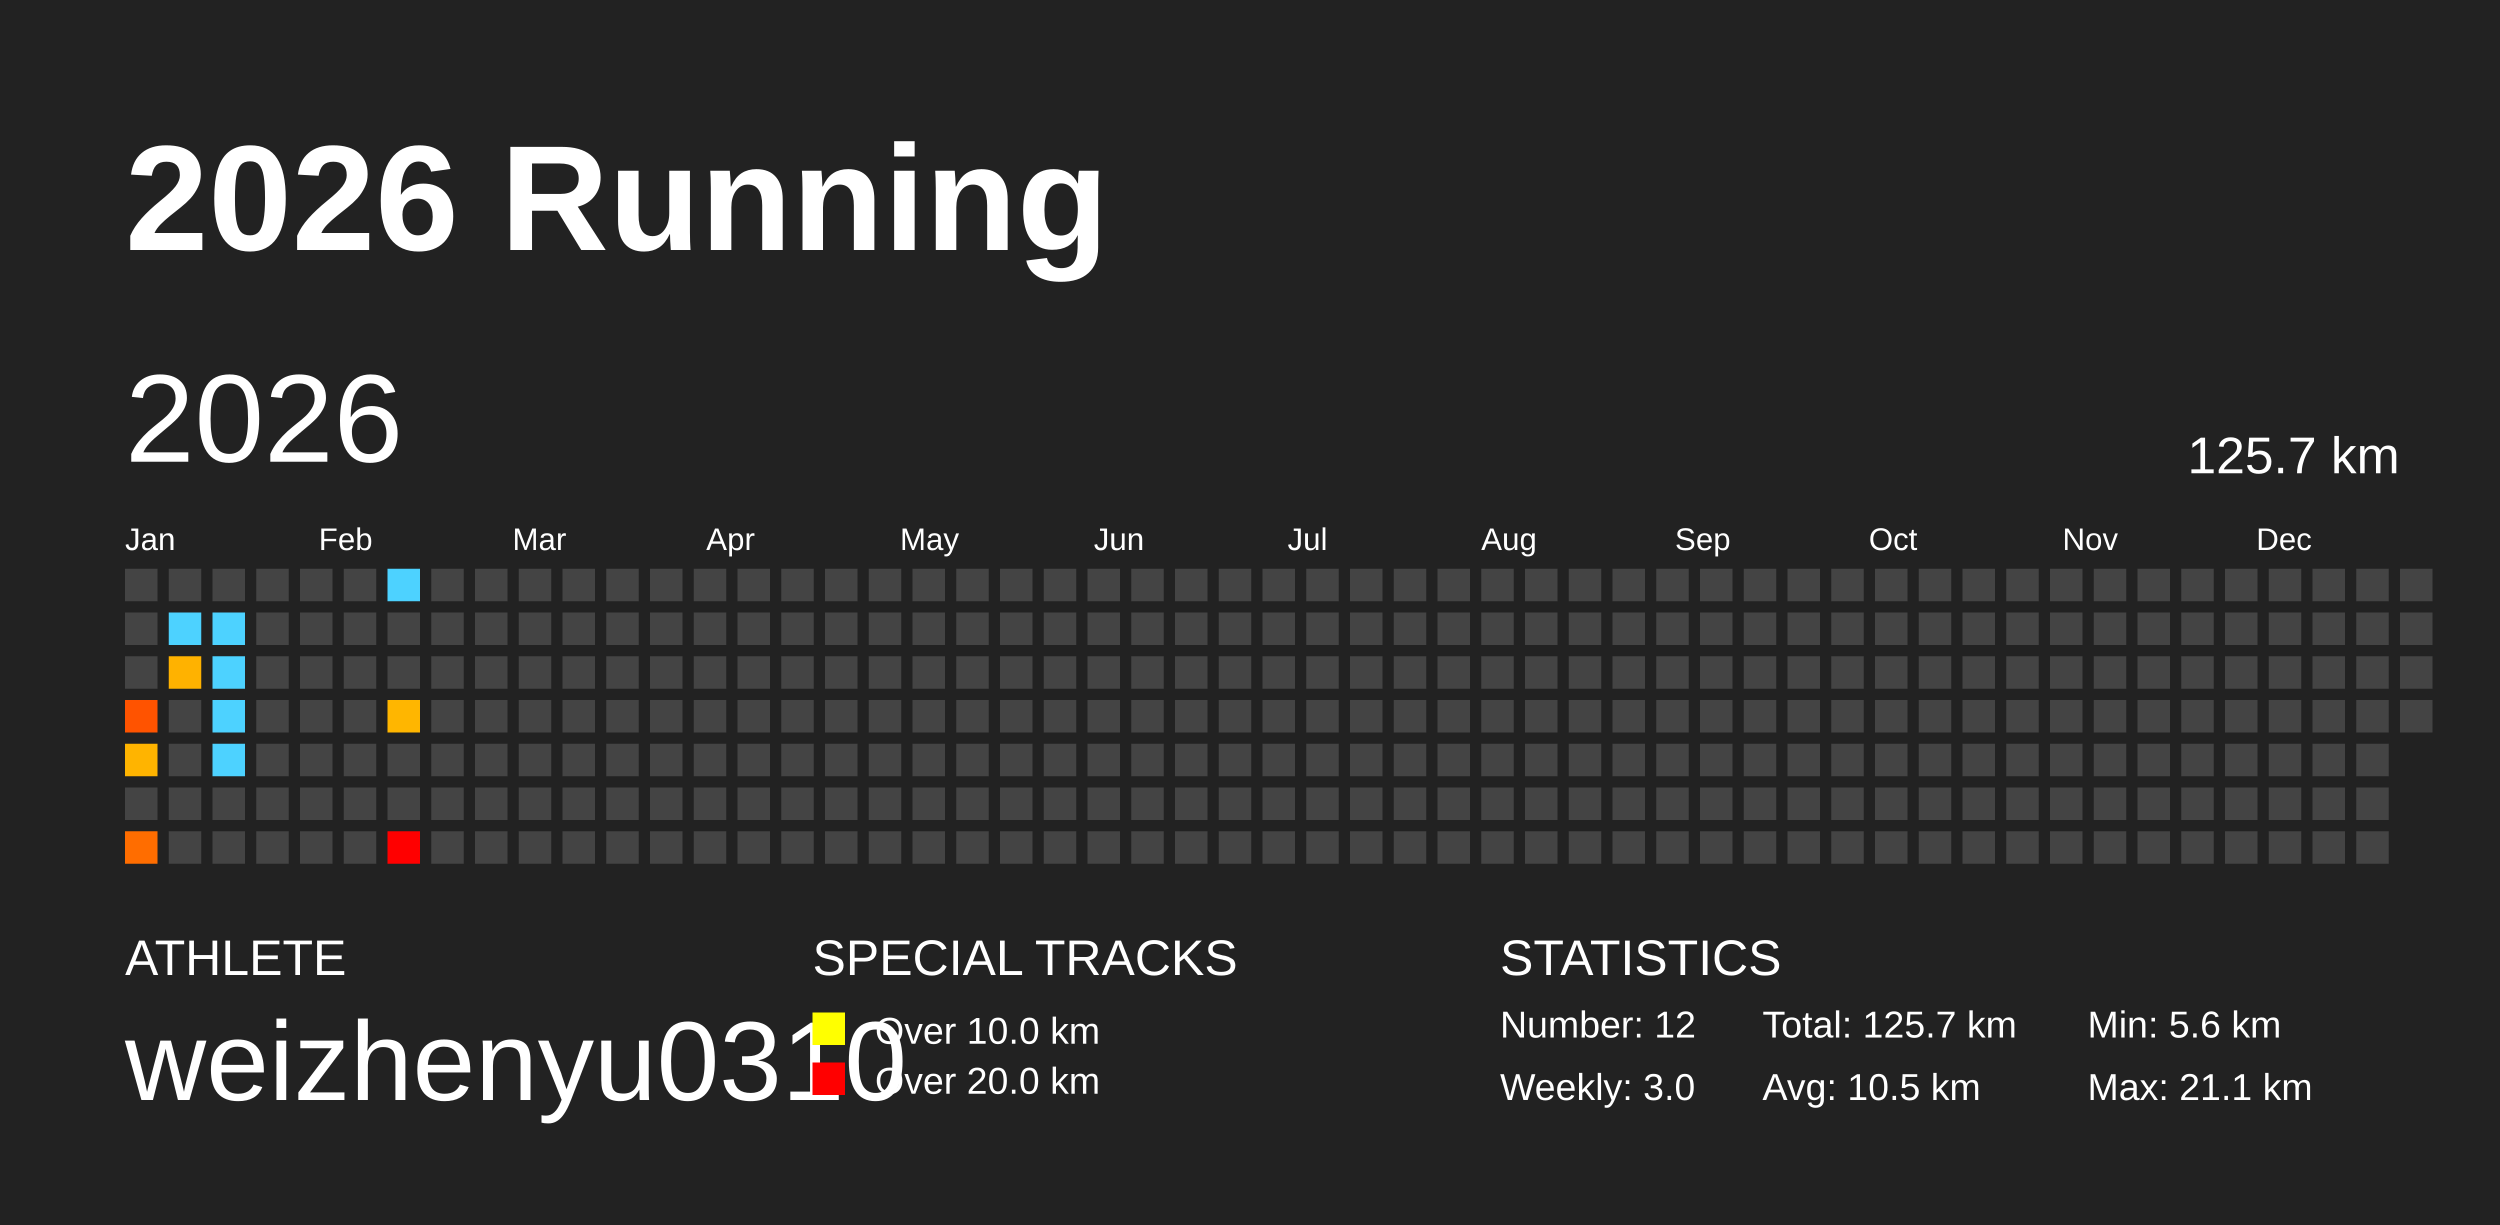
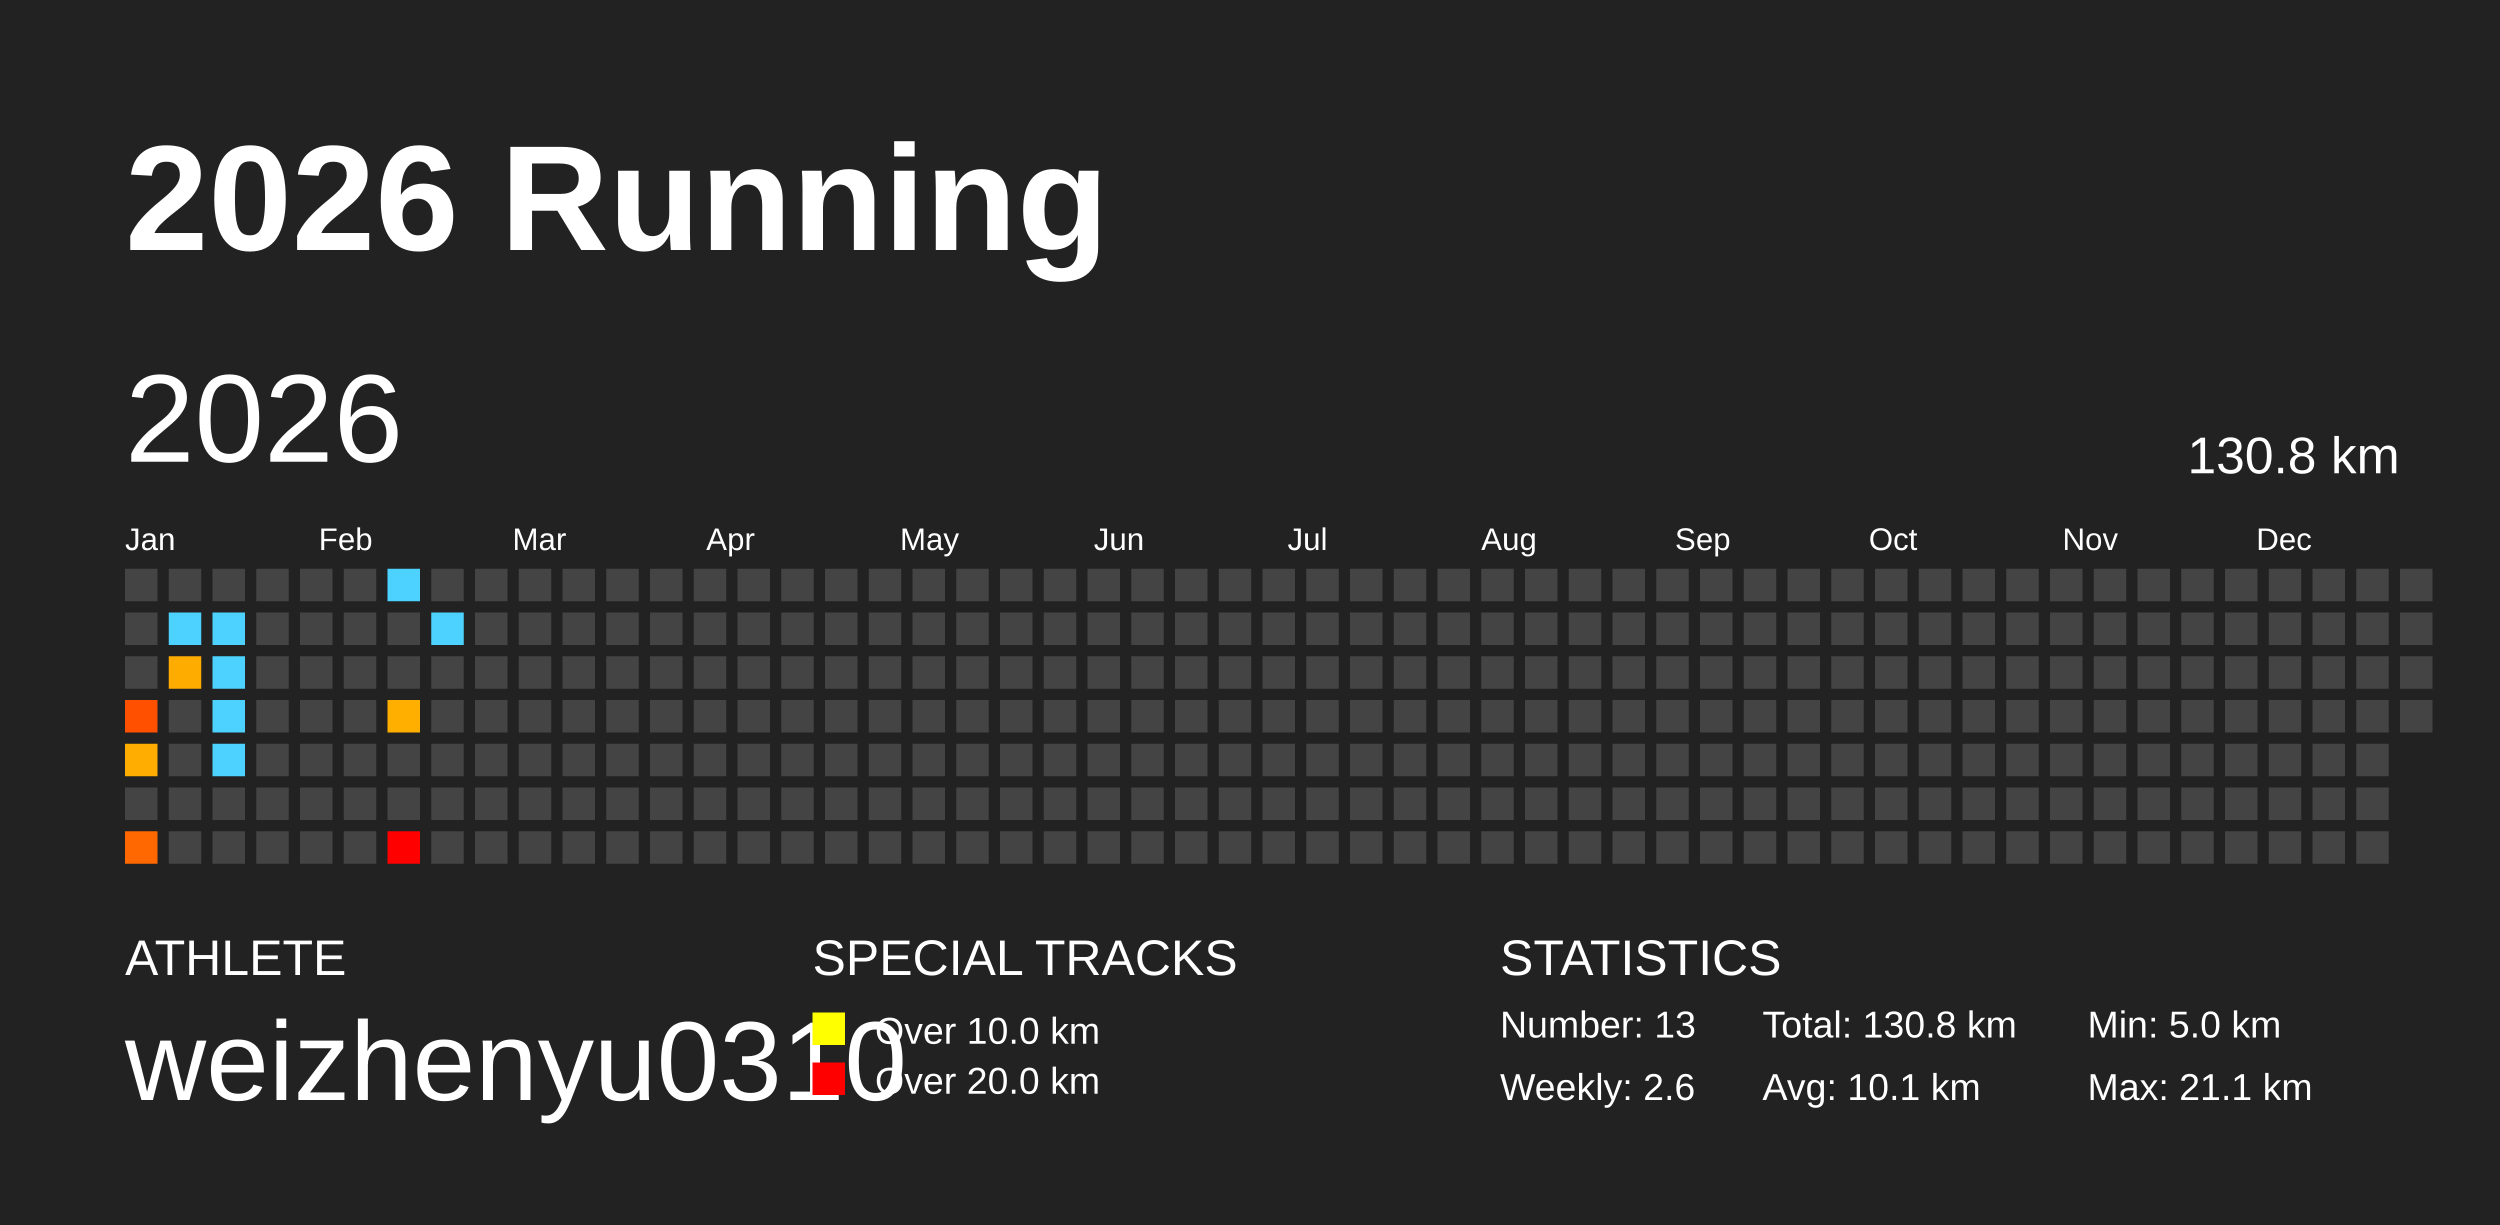
<svg xmlns="http://www.w3.org/2000/svg" baseProfile="full" height="98mm" version="1.1" viewBox="0,0,200,98" width="200mm">
  <defs />
  <rect fill="#222222" height="98" width="200" x="0" y="0" />
  <text fill="#FFFFFF" style="font-size:12px; font-family:Arial; font-weight:bold;" x="10" y="20">2026 Running</text>
  <text fill="#FFFFFF" style="font-size:4px; font-family:Arial" x="10" y="78">ATHLETE</text>
  <text fill="#FFFFFF" style="font-size:9px; font-family:Arial" x="10" y="88">weizhenyu0310</text>
  <text fill="#FFFFFF" style="font-size:4px; font-family:Arial" x="65" y="78">SPECIAL TRACKS</text>
  <rect fill="yellow" height="2.6" width="2.6" x="65" y="81" />
  <text fill="#FFFFFF" style="font-size:3px; font-family:Arial" x="70" y="83.5">Over 10.0 km</text>
  <rect fill="red" height="2.6" width="2.6" x="65" y="85" />
  <text fill="#FFFFFF" style="font-size:3px; font-family:Arial" x="70" y="87.5">Over 20.0 km</text>
  <text fill="#FFFFFF" style="font-size:4px; font-family:Arial" x="120" y="78">STATISTICS</text>
-   <text fill="#FFFFFF" style="font-size:3px; font-family:Arial" x="120" y="83">Number: 12</text>
-   <text fill="#FFFFFF" style="font-size:3px; font-family:Arial" x="120" y="88">Weekly: 3.0</text>
-   <text fill="#FFFFFF" style="font-size:3px; font-family:Arial" x="141" y="83">Total: 125.7 km</text>
-   <text fill="#FFFFFF" style="font-size:3px; font-family:Arial" x="141" y="88">Avg: 10.5 km</text>
-   <text fill="#FFFFFF" style="font-size:3px; font-family:Arial" x="167" y="83">Min: 5.6 km</text>
+   <text fill="#FFFFFF" style="font-size:3px; font-family:Arial" x="120" y="83">Number: 13</text>
+   <text fill="#FFFFFF" style="font-size:3px; font-family:Arial" x="120" y="88">Weekly: 2.6</text>
+   <text fill="#FFFFFF" style="font-size:3px; font-family:Arial" x="141" y="83">Total: 130.8 km</text>
+   <text fill="#FFFFFF" style="font-size:3px; font-family:Arial" x="141" y="88">Avg: 10.1 km</text>
+   <text fill="#FFFFFF" style="font-size:3px; font-family:Arial" x="167" y="83">Min: 5.0 km</text>
  <text fill="#FFFFFF" style="font-size:3px; font-family:Arial" x="167" y="88">Max: 21.1 km</text>
  <text dominant-baseline="hanging" fill="#FFFFFF" style="font-size:10.0px; font-family:Arial;" x="10" y="30">2026</text>
-   <text dominant-baseline="hanging" fill="#FFFFFF" style="font-size:4.125px; font-family:Arial;" x="175" y="35">125.7 km</text>
+   <text dominant-baseline="hanging" fill="#FFFFFF" style="font-size:4.125px; font-family:Arial;" x="175" y="35">130.8 km</text>
  <text fill="#FFFFFF" style="font-size:2.5px; font-family:Arial" x="10.0" y="44">Jan</text>
  <text fill="#FFFFFF" style="font-size:2.5px; font-family:Arial" x="25.5" y="44">Feb</text>
  <text fill="#FFFFFF" style="font-size:2.5px; font-family:Arial" x="41.0" y="44">Mar</text>
  <text fill="#FFFFFF" style="font-size:2.5px; font-family:Arial" x="56.5" y="44">Apr</text>
  <text fill="#FFFFFF" style="font-size:2.5px; font-family:Arial" x="72.0" y="44">May</text>
  <text fill="#FFFFFF" style="font-size:2.5px; font-family:Arial" x="87.5" y="44">Jun</text>
  <text fill="#FFFFFF" style="font-size:2.5px; font-family:Arial" x="103.0" y="44">Jul</text>
  <text fill="#FFFFFF" style="font-size:2.5px; font-family:Arial" x="118.5" y="44">Aug</text>
  <text fill="#FFFFFF" style="font-size:2.5px; font-family:Arial" x="134.0" y="44">Sep</text>
  <text fill="#FFFFFF" style="font-size:2.5px; font-family:Arial" x="149.5" y="44">Oct</text>
  <text fill="#FFFFFF" style="font-size:2.5px; font-family:Arial" x="165.0" y="44">Nov</text>
  <text fill="#FFFFFF" style="font-size:2.5px; font-family:Arial" x="180.5" y="44">Dec</text>
  <rect fill="#444444" height="2.6" width="2.6" x="10.0" y="45.5" />
  <rect fill="#444444" height="2.6" width="2.6" x="10.0" y="49.0" />
  <rect fill="#444444" height="2.6" width="2.6" x="10.0" y="52.5" />
-   <rect fill="#ff5300" height="2.6" width="2.6" x="10.0" y="56.0" />
-   <rect fill="#ffb400" height="2.6" width="2.6" x="10.0" y="59.5" />
+   <rect fill="#ff5000" height="2.6" width="2.6" x="10.0" y="56.0" />
+   <rect fill="#ffad00" height="2.6" width="2.6" x="10.0" y="59.5" />
  <rect fill="#444444" height="2.6" width="2.6" x="10.0" y="63.0" />
-   <rect fill="#ff6d00" height="2.6" width="2.6" x="10.0" y="66.5" />
+   <rect fill="#ff6800" height="2.6" width="2.6" x="10.0" y="66.5" />
  <rect fill="#444444" height="2.6" width="2.6" x="13.5" y="45.5" />
  <rect fill="#4dd2ff" height="2.6" width="2.6" x="13.5" y="49.0" />
-   <rect fill="#ffb200" height="2.6" width="2.6" x="13.5" y="52.5" />
+   <rect fill="#ffac00" height="2.6" width="2.6" x="13.5" y="52.5" />
  <rect fill="#444444" height="2.6" width="2.6" x="13.5" y="56.0" />
  <rect fill="#444444" height="2.6" width="2.6" x="13.5" y="59.5" />
  <rect fill="#444444" height="2.6" width="2.6" x="13.5" y="63.0" />
  <rect fill="#444444" height="2.6" width="2.6" x="13.5" y="66.5" />
  <rect fill="#444444" height="2.6" width="2.6" x="17.0" y="45.5" />
  <rect fill="#4dd2ff" height="2.6" width="2.6" x="17.0" y="49.0" />
  <rect fill="#4dd2ff" height="2.6" width="2.6" x="17.0" y="52.5" />
  <rect fill="#4dd2ff" height="2.6" width="2.6" x="17.0" y="56.0" />
  <rect fill="#4dd2ff" height="2.6" width="2.6" x="17.0" y="59.5" />
  <rect fill="#444444" height="2.6" width="2.6" x="17.0" y="63.0" />
  <rect fill="#444444" height="2.6" width="2.6" x="17.0" y="66.5" />
  <rect fill="#444444" height="2.6" width="2.6" x="20.5" y="45.5" />
  <rect fill="#444444" height="2.6" width="2.6" x="20.5" y="49.0" />
  <rect fill="#444444" height="2.6" width="2.6" x="20.5" y="52.5" />
  <rect fill="#444444" height="2.6" width="2.6" x="20.5" y="56.0" />
  <rect fill="#444444" height="2.6" width="2.6" x="20.5" y="59.5" />
  <rect fill="#444444" height="2.6" width="2.6" x="20.5" y="63.0" />
  <rect fill="#444444" height="2.6" width="2.6" x="20.5" y="66.5" />
  <rect fill="#444444" height="2.6" width="2.6" x="24.0" y="45.5" />
  <rect fill="#444444" height="2.6" width="2.6" x="24.0" y="49.0" />
  <rect fill="#444444" height="2.6" width="2.6" x="24.0" y="52.5" />
  <rect fill="#444444" height="2.6" width="2.6" x="24.0" y="56.0" />
  <rect fill="#444444" height="2.6" width="2.6" x="24.0" y="59.5" />
  <rect fill="#444444" height="2.6" width="2.6" x="24.0" y="63.0" />
  <rect fill="#444444" height="2.6" width="2.6" x="24.0" y="66.5" />
  <rect fill="#444444" height="2.6" width="2.6" x="27.5" y="45.5" />
  <rect fill="#444444" height="2.6" width="2.6" x="27.5" y="49.0" />
  <rect fill="#444444" height="2.6" width="2.6" x="27.5" y="52.5" />
  <rect fill="#444444" height="2.6" width="2.6" x="27.5" y="56.0" />
  <rect fill="#444444" height="2.6" width="2.6" x="27.5" y="59.5" />
  <rect fill="#444444" height="2.6" width="2.6" x="27.5" y="63.0" />
  <rect fill="#444444" height="2.6" width="2.6" x="27.5" y="66.5" />
  <rect fill="#4dd2ff" height="2.6" width="2.6" x="31.0" y="45.5" />
  <rect fill="#444444" height="2.6" width="2.6" x="31.0" y="49.0" />
  <rect fill="#444444" height="2.6" width="2.6" x="31.0" y="52.5" />
-   <rect fill="#ffb600" height="2.6" width="2.6" x="31.0" y="56.0" />
+   <rect fill="#ffaf00" height="2.6" width="2.6" x="31.0" y="56.0" />
  <rect fill="#444444" height="2.6" width="2.6" x="31.0" y="59.5" />
  <rect fill="#444444" height="2.6" width="2.6" x="31.0" y="63.0" />
  <rect fill="red" height="2.6" width="2.6" x="31.0" y="66.5" />
  <rect fill="#444444" height="2.6" width="2.6" x="34.5" y="45.5" />
-   <rect fill="#444444" height="2.6" width="2.6" x="34.5" y="49.0" />
+   <rect fill="#4dd2ff" height="2.6" width="2.6" x="34.5" y="49.0" />
  <rect fill="#444444" height="2.6" width="2.6" x="34.5" y="52.5" />
  <rect fill="#444444" height="2.6" width="2.6" x="34.5" y="56.0" />
  <rect fill="#444444" height="2.6" width="2.6" x="34.5" y="59.5" />
  <rect fill="#444444" height="2.6" width="2.6" x="34.5" y="63.0" />
  <rect fill="#444444" height="2.6" width="2.6" x="34.5" y="66.5" />
  <rect fill="#444444" height="2.6" width="2.6" x="38.0" y="45.5" />
  <rect fill="#444444" height="2.6" width="2.6" x="38.0" y="49.0" />
  <rect fill="#444444" height="2.6" width="2.6" x="38.0" y="52.5" />
  <rect fill="#444444" height="2.6" width="2.6" x="38.0" y="56.0" />
  <rect fill="#444444" height="2.6" width="2.6" x="38.0" y="59.5" />
  <rect fill="#444444" height="2.6" width="2.6" x="38.0" y="63.0" />
  <rect fill="#444444" height="2.6" width="2.6" x="38.0" y="66.5" />
  <rect fill="#444444" height="2.6" width="2.6" x="41.5" y="45.5" />
  <rect fill="#444444" height="2.6" width="2.6" x="41.5" y="49.0" />
  <rect fill="#444444" height="2.6" width="2.6" x="41.5" y="52.5" />
  <rect fill="#444444" height="2.6" width="2.6" x="41.5" y="56.0" />
  <rect fill="#444444" height="2.6" width="2.6" x="41.5" y="59.5" />
  <rect fill="#444444" height="2.6" width="2.6" x="41.5" y="63.0" />
  <rect fill="#444444" height="2.6" width="2.6" x="41.5" y="66.5" />
  <rect fill="#444444" height="2.6" width="2.6" x="45.0" y="45.5" />
  <rect fill="#444444" height="2.6" width="2.6" x="45.0" y="49.0" />
  <rect fill="#444444" height="2.6" width="2.6" x="45.0" y="52.5" />
  <rect fill="#444444" height="2.6" width="2.6" x="45.0" y="56.0" />
  <rect fill="#444444" height="2.6" width="2.6" x="45.0" y="59.5" />
  <rect fill="#444444" height="2.6" width="2.6" x="45.0" y="63.0" />
  <rect fill="#444444" height="2.6" width="2.6" x="45.0" y="66.5" />
  <rect fill="#444444" height="2.6" width="2.6" x="48.5" y="45.5" />
  <rect fill="#444444" height="2.6" width="2.6" x="48.5" y="49.0" />
  <rect fill="#444444" height="2.6" width="2.6" x="48.5" y="52.5" />
  <rect fill="#444444" height="2.6" width="2.6" x="48.5" y="56.0" />
  <rect fill="#444444" height="2.6" width="2.6" x="48.5" y="59.5" />
  <rect fill="#444444" height="2.6" width="2.6" x="48.5" y="63.0" />
  <rect fill="#444444" height="2.6" width="2.6" x="48.5" y="66.5" />
  <rect fill="#444444" height="2.6" width="2.6" x="52.0" y="45.5" />
  <rect fill="#444444" height="2.6" width="2.6" x="52.0" y="49.0" />
  <rect fill="#444444" height="2.6" width="2.6" x="52.0" y="52.5" />
  <rect fill="#444444" height="2.6" width="2.6" x="52.0" y="56.0" />
  <rect fill="#444444" height="2.6" width="2.6" x="52.0" y="59.5" />
  <rect fill="#444444" height="2.6" width="2.6" x="52.0" y="63.0" />
  <rect fill="#444444" height="2.6" width="2.6" x="52.0" y="66.5" />
  <rect fill="#444444" height="2.6" width="2.6" x="55.5" y="45.5" />
  <rect fill="#444444" height="2.6" width="2.6" x="55.5" y="49.0" />
  <rect fill="#444444" height="2.6" width="2.6" x="55.5" y="52.5" />
  <rect fill="#444444" height="2.6" width="2.6" x="55.5" y="56.0" />
  <rect fill="#444444" height="2.6" width="2.6" x="55.5" y="59.5" />
  <rect fill="#444444" height="2.6" width="2.6" x="55.5" y="63.0" />
  <rect fill="#444444" height="2.6" width="2.6" x="55.5" y="66.5" />
  <rect fill="#444444" height="2.6" width="2.6" x="59.0" y="45.5" />
  <rect fill="#444444" height="2.6" width="2.6" x="59.0" y="49.0" />
  <rect fill="#444444" height="2.6" width="2.6" x="59.0" y="52.5" />
  <rect fill="#444444" height="2.6" width="2.6" x="59.0" y="56.0" />
  <rect fill="#444444" height="2.6" width="2.6" x="59.0" y="59.5" />
  <rect fill="#444444" height="2.6" width="2.6" x="59.0" y="63.0" />
  <rect fill="#444444" height="2.6" width="2.6" x="59.0" y="66.5" />
  <rect fill="#444444" height="2.6" width="2.6" x="62.5" y="45.5" />
  <rect fill="#444444" height="2.6" width="2.6" x="62.5" y="49.0" />
  <rect fill="#444444" height="2.6" width="2.6" x="62.5" y="52.5" />
  <rect fill="#444444" height="2.6" width="2.6" x="62.5" y="56.0" />
  <rect fill="#444444" height="2.6" width="2.6" x="62.5" y="59.5" />
  <rect fill="#444444" height="2.6" width="2.6" x="62.5" y="63.0" />
  <rect fill="#444444" height="2.6" width="2.6" x="62.5" y="66.5" />
  <rect fill="#444444" height="2.6" width="2.6" x="66.0" y="45.5" />
  <rect fill="#444444" height="2.6" width="2.6" x="66.0" y="49.0" />
  <rect fill="#444444" height="2.6" width="2.6" x="66.0" y="52.5" />
  <rect fill="#444444" height="2.6" width="2.6" x="66.0" y="56.0" />
  <rect fill="#444444" height="2.6" width="2.6" x="66.0" y="59.5" />
  <rect fill="#444444" height="2.6" width="2.6" x="66.0" y="63.0" />
  <rect fill="#444444" height="2.6" width="2.6" x="66.0" y="66.5" />
  <rect fill="#444444" height="2.6" width="2.6" x="69.5" y="45.5" />
  <rect fill="#444444" height="2.6" width="2.6" x="69.5" y="49.0" />
  <rect fill="#444444" height="2.6" width="2.6" x="69.5" y="52.5" />
  <rect fill="#444444" height="2.6" width="2.6" x="69.5" y="56.0" />
  <rect fill="#444444" height="2.6" width="2.6" x="69.5" y="59.5" />
  <rect fill="#444444" height="2.6" width="2.6" x="69.5" y="63.0" />
  <rect fill="#444444" height="2.6" width="2.6" x="69.5" y="66.5" />
  <rect fill="#444444" height="2.6" width="2.6" x="73.0" y="45.5" />
  <rect fill="#444444" height="2.6" width="2.6" x="73.0" y="49.0" />
  <rect fill="#444444" height="2.6" width="2.6" x="73.0" y="52.5" />
  <rect fill="#444444" height="2.6" width="2.6" x="73.0" y="56.0" />
  <rect fill="#444444" height="2.6" width="2.6" x="73.0" y="59.5" />
  <rect fill="#444444" height="2.6" width="2.6" x="73.0" y="63.0" />
  <rect fill="#444444" height="2.6" width="2.6" x="73.0" y="66.5" />
  <rect fill="#444444" height="2.6" width="2.6" x="76.5" y="45.5" />
  <rect fill="#444444" height="2.6" width="2.6" x="76.5" y="49.0" />
  <rect fill="#444444" height="2.6" width="2.6" x="76.5" y="52.5" />
  <rect fill="#444444" height="2.6" width="2.6" x="76.5" y="56.0" />
  <rect fill="#444444" height="2.6" width="2.6" x="76.5" y="59.5" />
  <rect fill="#444444" height="2.6" width="2.6" x="76.5" y="63.0" />
  <rect fill="#444444" height="2.6" width="2.6" x="76.5" y="66.5" />
  <rect fill="#444444" height="2.6" width="2.6" x="80.0" y="45.5" />
  <rect fill="#444444" height="2.6" width="2.6" x="80.0" y="49.0" />
  <rect fill="#444444" height="2.6" width="2.6" x="80.0" y="52.5" />
  <rect fill="#444444" height="2.6" width="2.6" x="80.0" y="56.0" />
  <rect fill="#444444" height="2.6" width="2.6" x="80.0" y="59.5" />
  <rect fill="#444444" height="2.6" width="2.6" x="80.0" y="63.0" />
  <rect fill="#444444" height="2.6" width="2.6" x="80.0" y="66.5" />
  <rect fill="#444444" height="2.6" width="2.6" x="83.5" y="45.5" />
  <rect fill="#444444" height="2.6" width="2.6" x="83.5" y="49.0" />
  <rect fill="#444444" height="2.6" width="2.6" x="83.5" y="52.5" />
  <rect fill="#444444" height="2.6" width="2.6" x="83.5" y="56.0" />
  <rect fill="#444444" height="2.6" width="2.6" x="83.5" y="59.5" />
  <rect fill="#444444" height="2.6" width="2.6" x="83.5" y="63.0" />
  <rect fill="#444444" height="2.6" width="2.6" x="83.5" y="66.5" />
  <rect fill="#444444" height="2.6" width="2.6" x="87.0" y="45.5" />
  <rect fill="#444444" height="2.6" width="2.6" x="87.0" y="49.0" />
  <rect fill="#444444" height="2.6" width="2.6" x="87.0" y="52.5" />
  <rect fill="#444444" height="2.6" width="2.6" x="87.0" y="56.0" />
  <rect fill="#444444" height="2.6" width="2.6" x="87.0" y="59.5" />
  <rect fill="#444444" height="2.6" width="2.6" x="87.0" y="63.0" />
  <rect fill="#444444" height="2.6" width="2.6" x="87.0" y="66.5" />
  <rect fill="#444444" height="2.6" width="2.6" x="90.5" y="45.5" />
  <rect fill="#444444" height="2.6" width="2.6" x="90.5" y="49.0" />
  <rect fill="#444444" height="2.6" width="2.6" x="90.5" y="52.5" />
  <rect fill="#444444" height="2.6" width="2.6" x="90.5" y="56.0" />
  <rect fill="#444444" height="2.6" width="2.6" x="90.5" y="59.5" />
  <rect fill="#444444" height="2.6" width="2.6" x="90.5" y="63.0" />
  <rect fill="#444444" height="2.6" width="2.6" x="90.5" y="66.5" />
  <rect fill="#444444" height="2.6" width="2.6" x="94.0" y="45.5" />
  <rect fill="#444444" height="2.6" width="2.6" x="94.0" y="49.0" />
  <rect fill="#444444" height="2.6" width="2.6" x="94.0" y="52.5" />
  <rect fill="#444444" height="2.6" width="2.6" x="94.0" y="56.0" />
  <rect fill="#444444" height="2.6" width="2.6" x="94.0" y="59.5" />
  <rect fill="#444444" height="2.6" width="2.6" x="94.0" y="63.0" />
  <rect fill="#444444" height="2.6" width="2.6" x="94.0" y="66.5" />
  <rect fill="#444444" height="2.6" width="2.6" x="97.5" y="45.5" />
  <rect fill="#444444" height="2.6" width="2.6" x="97.5" y="49.0" />
  <rect fill="#444444" height="2.6" width="2.6" x="97.5" y="52.5" />
  <rect fill="#444444" height="2.6" width="2.6" x="97.5" y="56.0" />
  <rect fill="#444444" height="2.6" width="2.6" x="97.5" y="59.5" />
  <rect fill="#444444" height="2.6" width="2.6" x="97.5" y="63.0" />
  <rect fill="#444444" height="2.6" width="2.6" x="97.5" y="66.5" />
  <rect fill="#444444" height="2.6" width="2.6" x="101.0" y="45.5" />
  <rect fill="#444444" height="2.6" width="2.6" x="101.0" y="49.0" />
  <rect fill="#444444" height="2.6" width="2.6" x="101.0" y="52.5" />
  <rect fill="#444444" height="2.6" width="2.6" x="101.0" y="56.0" />
  <rect fill="#444444" height="2.6" width="2.6" x="101.0" y="59.5" />
  <rect fill="#444444" height="2.6" width="2.6" x="101.0" y="63.0" />
  <rect fill="#444444" height="2.6" width="2.6" x="101.0" y="66.5" />
  <rect fill="#444444" height="2.6" width="2.6" x="104.5" y="45.5" />
  <rect fill="#444444" height="2.6" width="2.6" x="104.5" y="49.0" />
  <rect fill="#444444" height="2.6" width="2.6" x="104.5" y="52.5" />
  <rect fill="#444444" height="2.6" width="2.6" x="104.5" y="56.0" />
  <rect fill="#444444" height="2.6" width="2.6" x="104.5" y="59.5" />
  <rect fill="#444444" height="2.6" width="2.6" x="104.5" y="63.0" />
  <rect fill="#444444" height="2.6" width="2.6" x="104.5" y="66.5" />
  <rect fill="#444444" height="2.6" width="2.6" x="108.0" y="45.5" />
  <rect fill="#444444" height="2.6" width="2.6" x="108.0" y="49.0" />
  <rect fill="#444444" height="2.6" width="2.6" x="108.0" y="52.5" />
  <rect fill="#444444" height="2.6" width="2.6" x="108.0" y="56.0" />
  <rect fill="#444444" height="2.6" width="2.6" x="108.0" y="59.5" />
  <rect fill="#444444" height="2.6" width="2.6" x="108.0" y="63.0" />
  <rect fill="#444444" height="2.6" width="2.6" x="108.0" y="66.5" />
  <rect fill="#444444" height="2.6" width="2.6" x="111.5" y="45.5" />
  <rect fill="#444444" height="2.6" width="2.6" x="111.5" y="49.0" />
  <rect fill="#444444" height="2.6" width="2.6" x="111.5" y="52.5" />
  <rect fill="#444444" height="2.6" width="2.6" x="111.5" y="56.0" />
  <rect fill="#444444" height="2.6" width="2.6" x="111.5" y="59.5" />
  <rect fill="#444444" height="2.6" width="2.6" x="111.5" y="63.0" />
  <rect fill="#444444" height="2.6" width="2.6" x="111.5" y="66.5" />
  <rect fill="#444444" height="2.6" width="2.6" x="115.0" y="45.5" />
  <rect fill="#444444" height="2.6" width="2.6" x="115.0" y="49.0" />
  <rect fill="#444444" height="2.6" width="2.6" x="115.0" y="52.5" />
  <rect fill="#444444" height="2.6" width="2.6" x="115.0" y="56.0" />
  <rect fill="#444444" height="2.6" width="2.6" x="115.0" y="59.5" />
  <rect fill="#444444" height="2.6" width="2.6" x="115.0" y="63.0" />
  <rect fill="#444444" height="2.6" width="2.6" x="115.0" y="66.5" />
  <rect fill="#444444" height="2.6" width="2.6" x="118.5" y="45.5" />
  <rect fill="#444444" height="2.6" width="2.6" x="118.5" y="49.0" />
  <rect fill="#444444" height="2.6" width="2.6" x="118.5" y="52.5" />
  <rect fill="#444444" height="2.6" width="2.6" x="118.5" y="56.0" />
  <rect fill="#444444" height="2.6" width="2.6" x="118.5" y="59.5" />
  <rect fill="#444444" height="2.6" width="2.6" x="118.5" y="63.0" />
  <rect fill="#444444" height="2.6" width="2.6" x="118.5" y="66.5" />
  <rect fill="#444444" height="2.6" width="2.6" x="122.0" y="45.5" />
  <rect fill="#444444" height="2.6" width="2.6" x="122.0" y="49.0" />
  <rect fill="#444444" height="2.6" width="2.6" x="122.0" y="52.5" />
  <rect fill="#444444" height="2.6" width="2.6" x="122.0" y="56.0" />
  <rect fill="#444444" height="2.6" width="2.6" x="122.0" y="59.5" />
  <rect fill="#444444" height="2.6" width="2.6" x="122.0" y="63.0" />
  <rect fill="#444444" height="2.6" width="2.6" x="122.0" y="66.5" />
  <rect fill="#444444" height="2.6" width="2.6" x="125.5" y="45.5" />
  <rect fill="#444444" height="2.6" width="2.6" x="125.5" y="49.0" />
  <rect fill="#444444" height="2.6" width="2.6" x="125.5" y="52.5" />
  <rect fill="#444444" height="2.6" width="2.6" x="125.5" y="56.0" />
  <rect fill="#444444" height="2.6" width="2.6" x="125.5" y="59.5" />
  <rect fill="#444444" height="2.6" width="2.6" x="125.5" y="63.0" />
  <rect fill="#444444" height="2.6" width="2.6" x="125.5" y="66.5" />
  <rect fill="#444444" height="2.6" width="2.6" x="129.0" y="45.5" />
  <rect fill="#444444" height="2.6" width="2.6" x="129.0" y="49.0" />
  <rect fill="#444444" height="2.6" width="2.6" x="129.0" y="52.5" />
  <rect fill="#444444" height="2.6" width="2.6" x="129.0" y="56.0" />
  <rect fill="#444444" height="2.6" width="2.6" x="129.0" y="59.5" />
  <rect fill="#444444" height="2.6" width="2.6" x="129.0" y="63.0" />
  <rect fill="#444444" height="2.6" width="2.6" x="129.0" y="66.5" />
  <rect fill="#444444" height="2.6" width="2.6" x="132.5" y="45.5" />
  <rect fill="#444444" height="2.6" width="2.6" x="132.5" y="49.0" />
  <rect fill="#444444" height="2.6" width="2.6" x="132.5" y="52.5" />
  <rect fill="#444444" height="2.6" width="2.6" x="132.5" y="56.0" />
  <rect fill="#444444" height="2.6" width="2.6" x="132.5" y="59.5" />
  <rect fill="#444444" height="2.6" width="2.6" x="132.5" y="63.0" />
  <rect fill="#444444" height="2.6" width="2.6" x="132.5" y="66.5" />
  <rect fill="#444444" height="2.6" width="2.6" x="136.0" y="45.5" />
  <rect fill="#444444" height="2.6" width="2.6" x="136.0" y="49.0" />
  <rect fill="#444444" height="2.6" width="2.6" x="136.0" y="52.5" />
  <rect fill="#444444" height="2.6" width="2.6" x="136.0" y="56.0" />
  <rect fill="#444444" height="2.6" width="2.6" x="136.0" y="59.5" />
  <rect fill="#444444" height="2.6" width="2.6" x="136.0" y="63.0" />
  <rect fill="#444444" height="2.6" width="2.6" x="136.0" y="66.5" />
  <rect fill="#444444" height="2.6" width="2.6" x="139.5" y="45.5" />
  <rect fill="#444444" height="2.6" width="2.6" x="139.5" y="49.0" />
  <rect fill="#444444" height="2.6" width="2.6" x="139.5" y="52.5" />
  <rect fill="#444444" height="2.6" width="2.6" x="139.5" y="56.0" />
  <rect fill="#444444" height="2.6" width="2.6" x="139.5" y="59.5" />
  <rect fill="#444444" height="2.6" width="2.6" x="139.5" y="63.0" />
  <rect fill="#444444" height="2.6" width="2.6" x="139.5" y="66.5" />
  <rect fill="#444444" height="2.6" width="2.6" x="143.0" y="45.5" />
  <rect fill="#444444" height="2.6" width="2.6" x="143.0" y="49.0" />
  <rect fill="#444444" height="2.6" width="2.6" x="143.0" y="52.5" />
  <rect fill="#444444" height="2.6" width="2.6" x="143.0" y="56.0" />
  <rect fill="#444444" height="2.6" width="2.6" x="143.0" y="59.5" />
  <rect fill="#444444" height="2.6" width="2.6" x="143.0" y="63.0" />
  <rect fill="#444444" height="2.6" width="2.6" x="143.0" y="66.5" />
  <rect fill="#444444" height="2.6" width="2.6" x="146.5" y="45.5" />
  <rect fill="#444444" height="2.6" width="2.6" x="146.5" y="49.0" />
  <rect fill="#444444" height="2.6" width="2.6" x="146.5" y="52.5" />
  <rect fill="#444444" height="2.6" width="2.6" x="146.5" y="56.0" />
  <rect fill="#444444" height="2.6" width="2.6" x="146.5" y="59.5" />
  <rect fill="#444444" height="2.6" width="2.6" x="146.5" y="63.0" />
  <rect fill="#444444" height="2.6" width="2.6" x="146.5" y="66.5" />
  <rect fill="#444444" height="2.6" width="2.6" x="150.0" y="45.5" />
  <rect fill="#444444" height="2.6" width="2.6" x="150.0" y="49.0" />
  <rect fill="#444444" height="2.6" width="2.6" x="150.0" y="52.5" />
  <rect fill="#444444" height="2.6" width="2.6" x="150.0" y="56.0" />
  <rect fill="#444444" height="2.6" width="2.6" x="150.0" y="59.5" />
  <rect fill="#444444" height="2.6" width="2.6" x="150.0" y="63.0" />
  <rect fill="#444444" height="2.6" width="2.6" x="150.0" y="66.5" />
  <rect fill="#444444" height="2.6" width="2.6" x="153.5" y="45.5" />
  <rect fill="#444444" height="2.6" width="2.6" x="153.5" y="49.0" />
  <rect fill="#444444" height="2.6" width="2.6" x="153.5" y="52.5" />
  <rect fill="#444444" height="2.6" width="2.6" x="153.5" y="56.0" />
  <rect fill="#444444" height="2.6" width="2.6" x="153.5" y="59.5" />
  <rect fill="#444444" height="2.6" width="2.6" x="153.5" y="63.0" />
  <rect fill="#444444" height="2.6" width="2.6" x="153.5" y="66.5" />
  <rect fill="#444444" height="2.6" width="2.6" x="157.0" y="45.5" />
  <rect fill="#444444" height="2.6" width="2.6" x="157.0" y="49.0" />
  <rect fill="#444444" height="2.6" width="2.6" x="157.0" y="52.5" />
  <rect fill="#444444" height="2.6" width="2.6" x="157.0" y="56.0" />
  <rect fill="#444444" height="2.6" width="2.6" x="157.0" y="59.5" />
  <rect fill="#444444" height="2.6" width="2.6" x="157.0" y="63.0" />
  <rect fill="#444444" height="2.6" width="2.6" x="157.0" y="66.5" />
  <rect fill="#444444" height="2.6" width="2.6" x="160.5" y="45.5" />
  <rect fill="#444444" height="2.6" width="2.6" x="160.5" y="49.0" />
  <rect fill="#444444" height="2.6" width="2.6" x="160.5" y="52.5" />
  <rect fill="#444444" height="2.6" width="2.6" x="160.5" y="56.0" />
  <rect fill="#444444" height="2.6" width="2.6" x="160.5" y="59.5" />
  <rect fill="#444444" height="2.6" width="2.6" x="160.5" y="63.0" />
  <rect fill="#444444" height="2.6" width="2.6" x="160.5" y="66.5" />
  <rect fill="#444444" height="2.6" width="2.6" x="164.0" y="45.5" />
  <rect fill="#444444" height="2.6" width="2.6" x="164.0" y="49.0" />
  <rect fill="#444444" height="2.6" width="2.6" x="164.0" y="52.5" />
  <rect fill="#444444" height="2.6" width="2.6" x="164.0" y="56.0" />
  <rect fill="#444444" height="2.6" width="2.6" x="164.0" y="59.5" />
  <rect fill="#444444" height="2.6" width="2.6" x="164.0" y="63.0" />
  <rect fill="#444444" height="2.6" width="2.6" x="164.0" y="66.5" />
  <rect fill="#444444" height="2.6" width="2.6" x="167.5" y="45.5" />
  <rect fill="#444444" height="2.6" width="2.6" x="167.5" y="49.0" />
  <rect fill="#444444" height="2.6" width="2.6" x="167.5" y="52.5" />
  <rect fill="#444444" height="2.6" width="2.6" x="167.5" y="56.0" />
  <rect fill="#444444" height="2.6" width="2.6" x="167.5" y="59.5" />
  <rect fill="#444444" height="2.6" width="2.6" x="167.5" y="63.0" />
  <rect fill="#444444" height="2.6" width="2.6" x="167.5" y="66.5" />
  <rect fill="#444444" height="2.6" width="2.6" x="171.0" y="45.5" />
  <rect fill="#444444" height="2.6" width="2.6" x="171.0" y="49.0" />
  <rect fill="#444444" height="2.6" width="2.6" x="171.0" y="52.5" />
  <rect fill="#444444" height="2.6" width="2.6" x="171.0" y="56.0" />
  <rect fill="#444444" height="2.6" width="2.6" x="171.0" y="59.5" />
  <rect fill="#444444" height="2.6" width="2.6" x="171.0" y="63.0" />
  <rect fill="#444444" height="2.6" width="2.6" x="171.0" y="66.5" />
  <rect fill="#444444" height="2.6" width="2.6" x="174.5" y="45.5" />
  <rect fill="#444444" height="2.6" width="2.6" x="174.5" y="49.0" />
  <rect fill="#444444" height="2.6" width="2.6" x="174.5" y="52.5" />
  <rect fill="#444444" height="2.6" width="2.6" x="174.5" y="56.0" />
  <rect fill="#444444" height="2.6" width="2.6" x="174.5" y="59.5" />
  <rect fill="#444444" height="2.6" width="2.6" x="174.5" y="63.0" />
  <rect fill="#444444" height="2.6" width="2.6" x="174.5" y="66.5" />
  <rect fill="#444444" height="2.6" width="2.6" x="178.0" y="45.5" />
  <rect fill="#444444" height="2.6" width="2.6" x="178.0" y="49.0" />
  <rect fill="#444444" height="2.6" width="2.6" x="178.0" y="52.5" />
  <rect fill="#444444" height="2.6" width="2.6" x="178.0" y="56.0" />
  <rect fill="#444444" height="2.6" width="2.6" x="178.0" y="59.5" />
  <rect fill="#444444" height="2.6" width="2.6" x="178.0" y="63.0" />
  <rect fill="#444444" height="2.6" width="2.6" x="178.0" y="66.5" />
  <rect fill="#444444" height="2.6" width="2.6" x="181.5" y="45.5" />
  <rect fill="#444444" height="2.6" width="2.6" x="181.5" y="49.0" />
  <rect fill="#444444" height="2.6" width="2.6" x="181.5" y="52.5" />
  <rect fill="#444444" height="2.6" width="2.6" x="181.5" y="56.0" />
  <rect fill="#444444" height="2.6" width="2.6" x="181.5" y="59.5" />
  <rect fill="#444444" height="2.6" width="2.6" x="181.5" y="63.0" />
  <rect fill="#444444" height="2.6" width="2.6" x="181.5" y="66.5" />
  <rect fill="#444444" height="2.6" width="2.6" x="185.0" y="45.5" />
  <rect fill="#444444" height="2.6" width="2.6" x="185.0" y="49.0" />
  <rect fill="#444444" height="2.6" width="2.6" x="185.0" y="52.5" />
  <rect fill="#444444" height="2.6" width="2.6" x="185.0" y="56.0" />
  <rect fill="#444444" height="2.6" width="2.6" x="185.0" y="59.5" />
  <rect fill="#444444" height="2.6" width="2.6" x="185.0" y="63.0" />
  <rect fill="#444444" height="2.6" width="2.6" x="185.0" y="66.5" />
  <rect fill="#444444" height="2.6" width="2.6" x="188.5" y="45.5" />
  <rect fill="#444444" height="2.6" width="2.6" x="188.5" y="49.0" />
  <rect fill="#444444" height="2.6" width="2.6" x="188.5" y="52.5" />
  <rect fill="#444444" height="2.6" width="2.6" x="188.5" y="56.0" />
  <rect fill="#444444" height="2.6" width="2.6" x="188.5" y="59.5" />
  <rect fill="#444444" height="2.6" width="2.6" x="188.5" y="63.0" />
  <rect fill="#444444" height="2.6" width="2.6" x="188.5" y="66.5" />
  <rect fill="#444444" height="2.6" width="2.6" x="192.0" y="45.5" />
  <rect fill="#444444" height="2.6" width="2.6" x="192.0" y="49.0" />
  <rect fill="#444444" height="2.6" width="2.6" x="192.0" y="52.5" />
  <rect fill="#444444" height="2.6" width="2.6" x="192.0" y="56.0" />
</svg>
